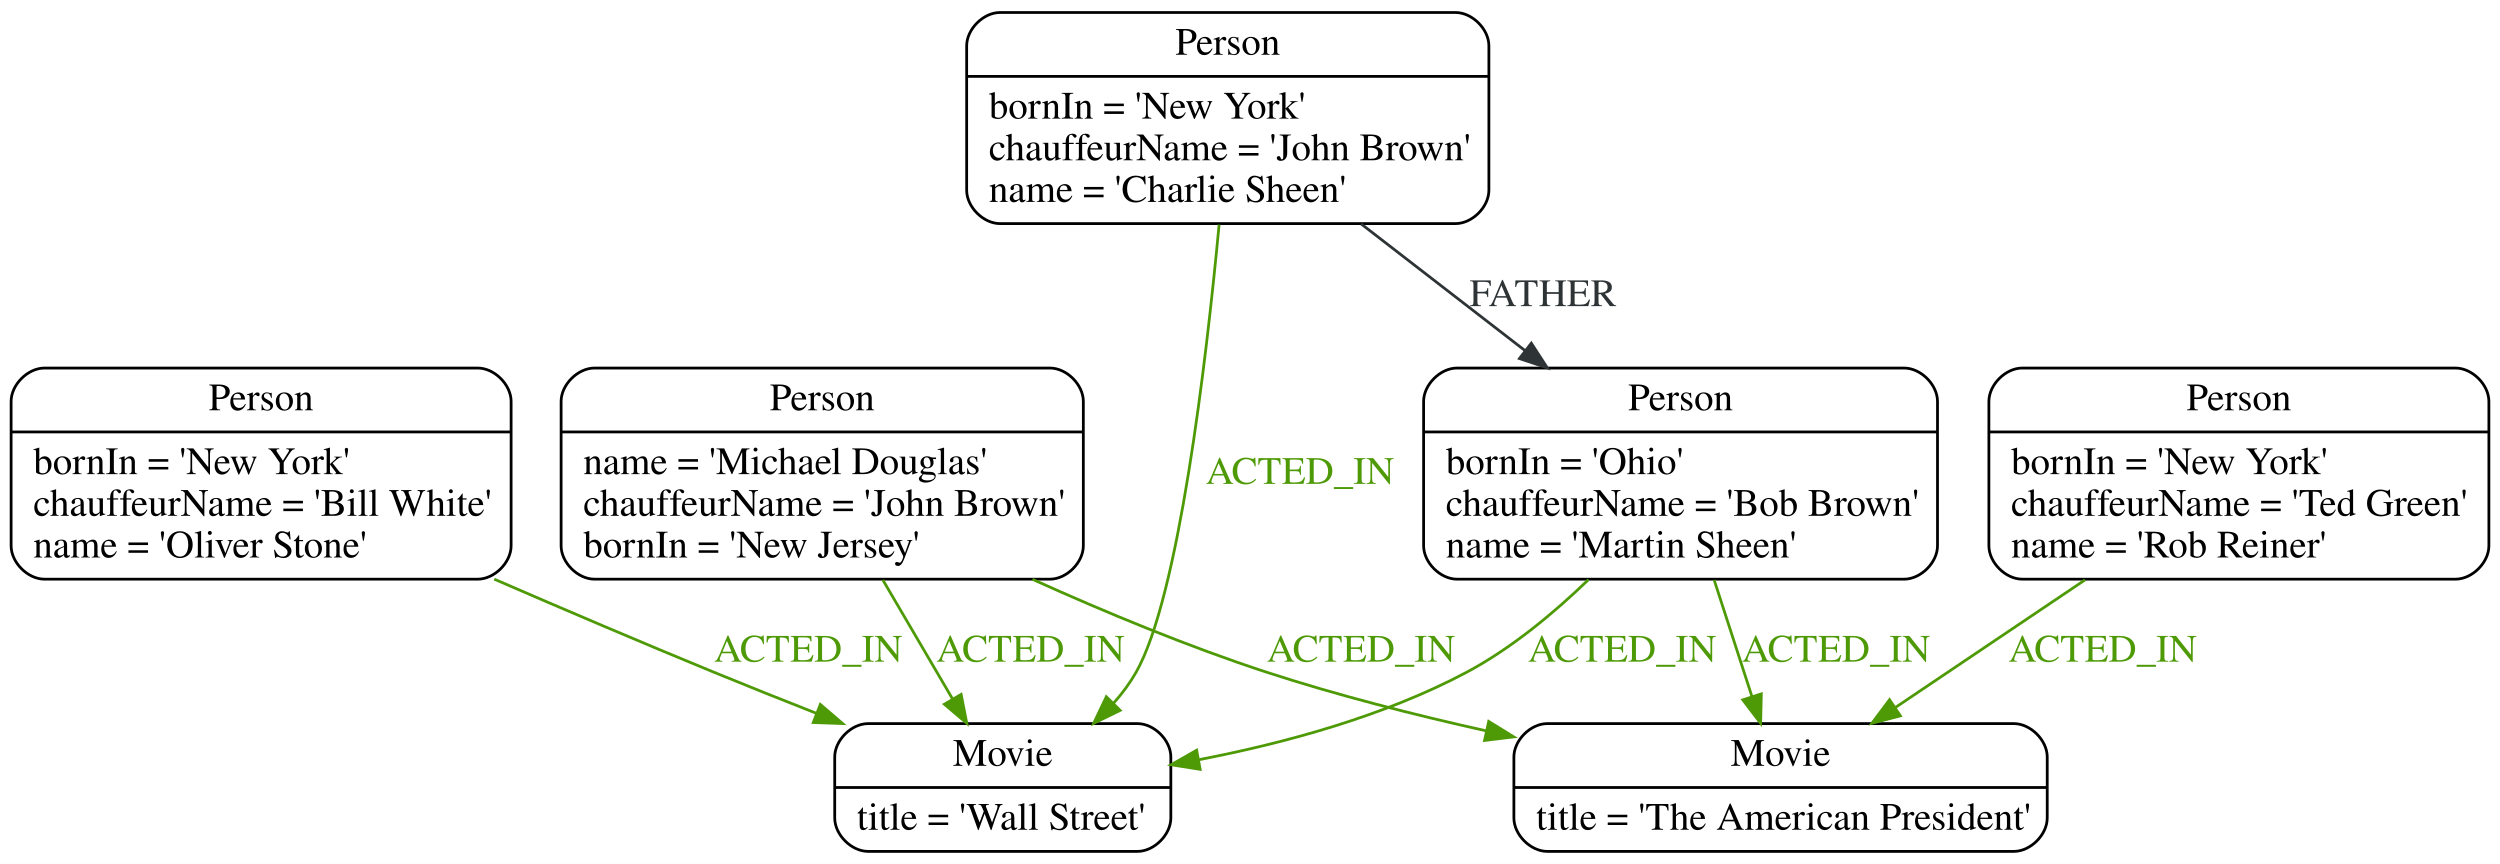
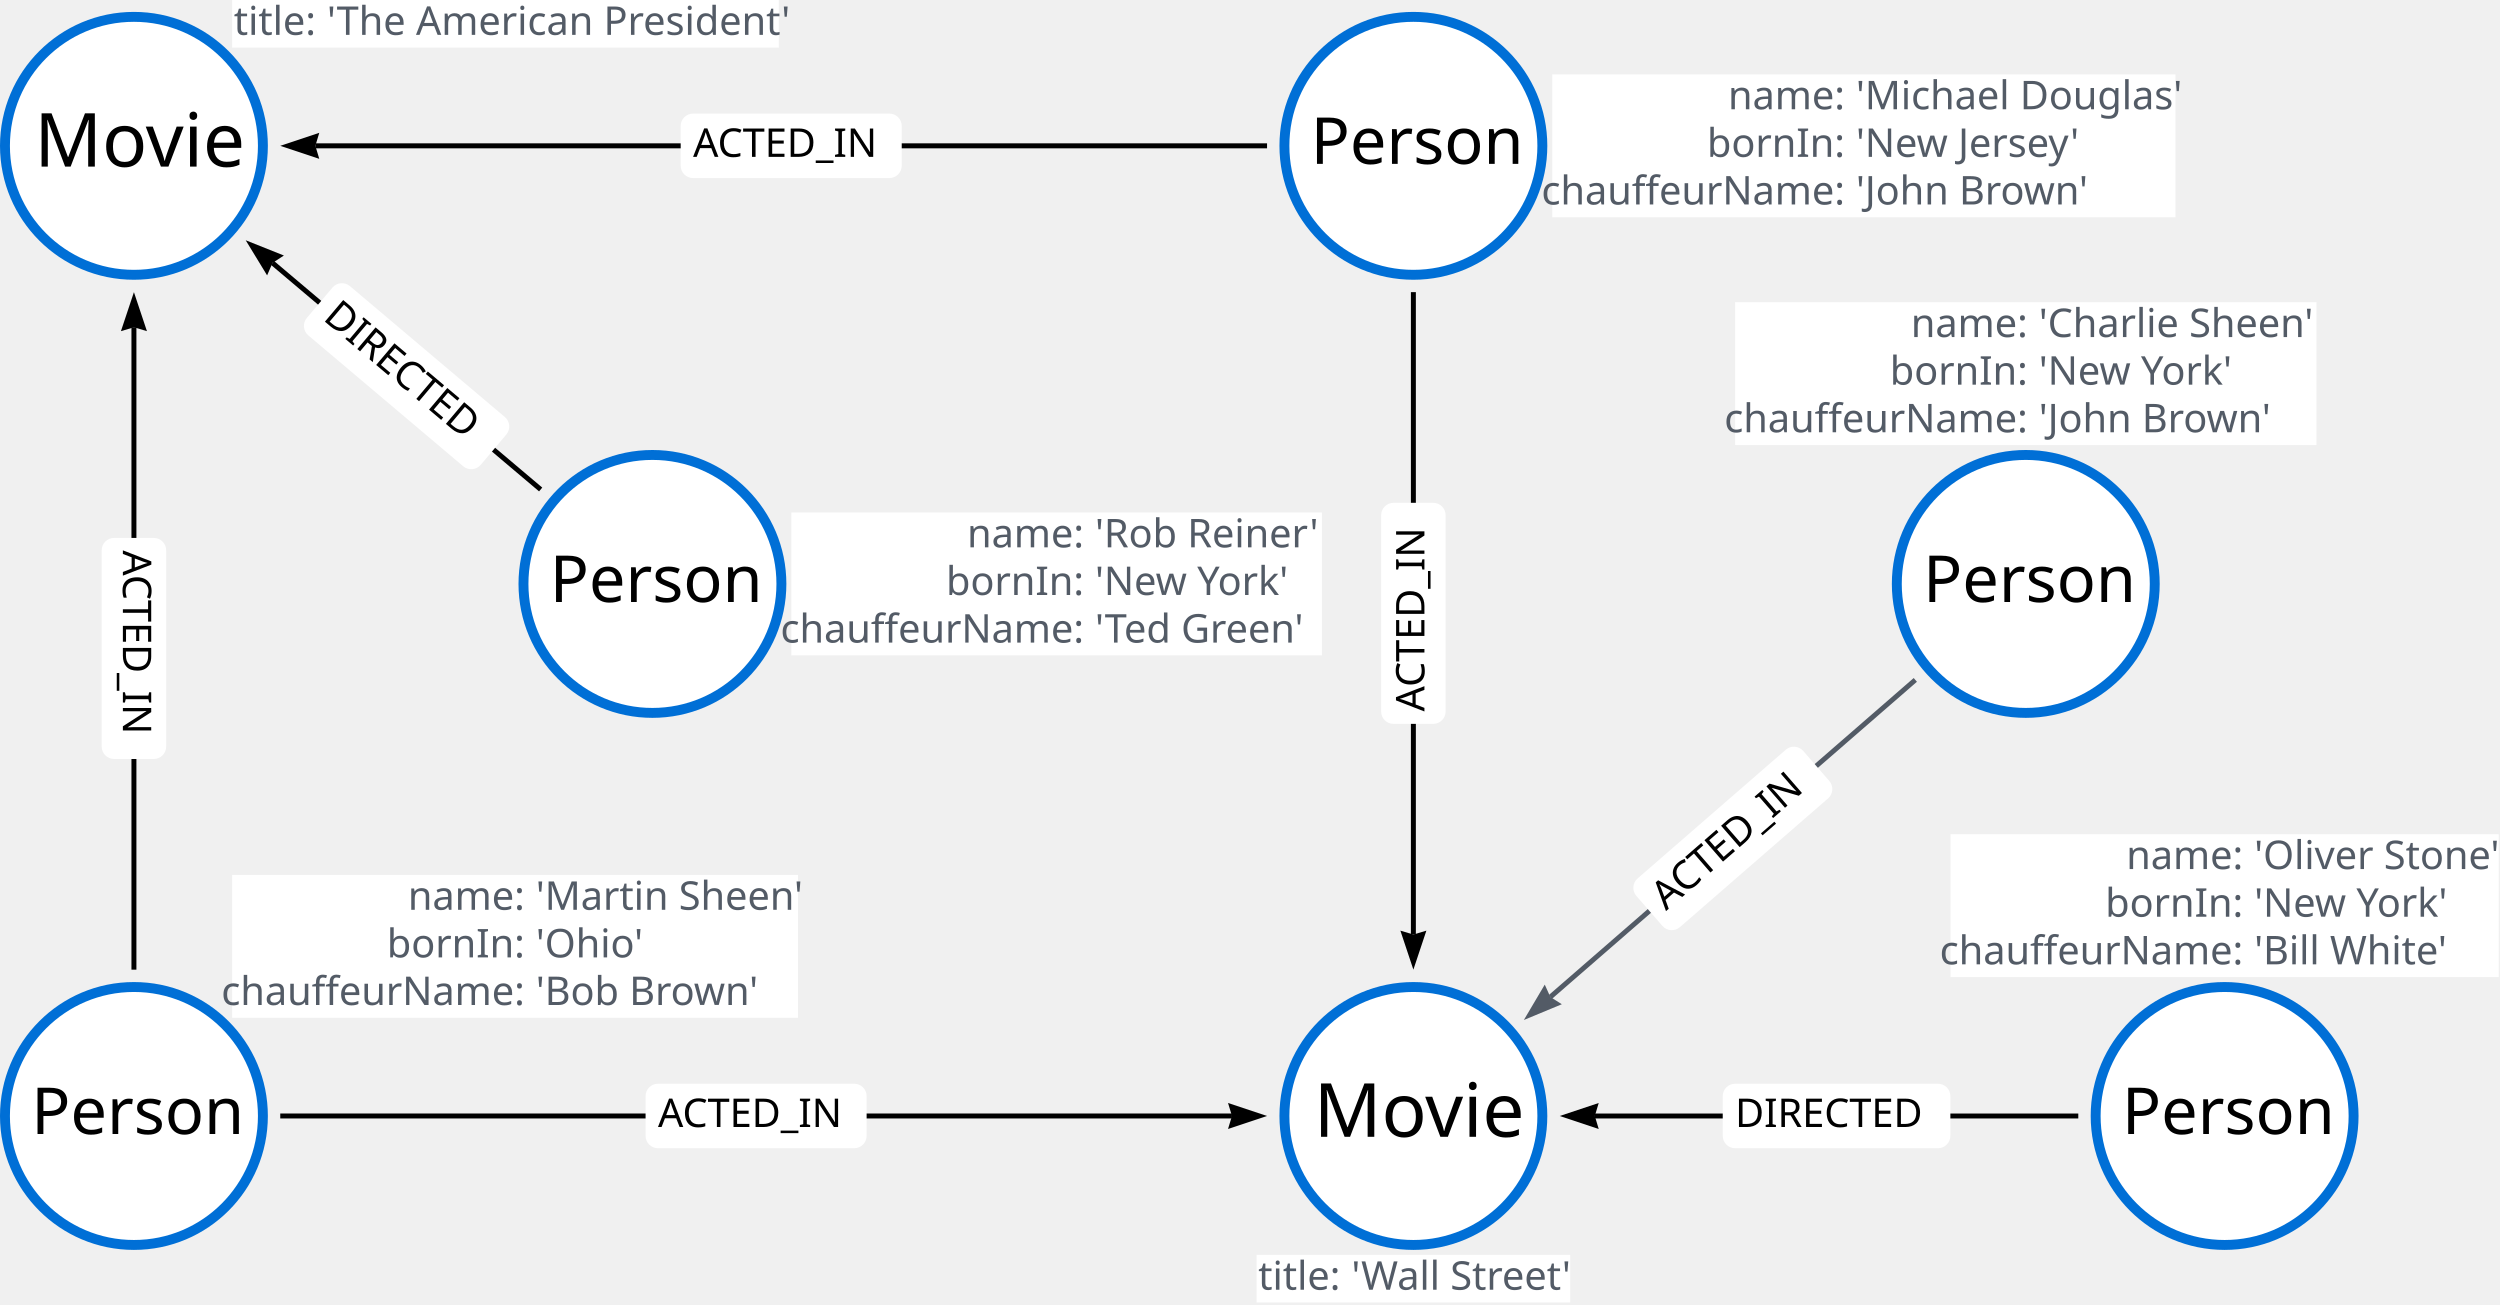
- <svg xmlns="http://www.w3.org/2000/svg" width="900pt" height="311pt" viewBox="0.00 0.00 900.00 311.00">
-   <g id="graph0" class="graph" transform="scale(1 1) rotate(0) translate(4 307)">
-     <polygon fill="white" stroke="transparent" points="-4,4 -4,-307 896,-307 896,4 -4,4" />
-     <g id="node1" class="node">
-       <path fill="none" stroke="black" d="M356,-226.5C356,-226.5 520,-226.5 520,-226.5 526,-226.5 532,-232.5 532,-238.5 532,-238.5 532,-290.5 532,-290.5 532,-296.5 526,-302.5 520,-302.5 520,-302.5 356,-302.5 356,-302.5 350,-302.5 344,-296.5 344,-290.5 344,-290.5 344,-238.5 344,-238.5 344,-232.5 350,-226.5 356,-226.5" />
-       <text text-anchor="middle" x="438" y="-287.3" font-family="Times,serif" font-size="14.00">Person</text>
-       <polyline fill="none" stroke="black" points="344,-279.5 532,-279.5 " />
-       <text text-anchor="start" x="352" y="-264.3" font-family="Times,serif" font-size="14.00">bornIn = 'New York'</text>
-       <text text-anchor="start" x="352" y="-249.3" font-family="Times,serif" font-size="14.00">chauffeurName = 'John Brown'</text>
-       <text text-anchor="start" x="352" y="-234.3" font-family="Times,serif" font-size="14.00">name = 'Charlie Sheen'</text>
-     </g>
-     <g id="node2" class="node">
-       <path fill="none" stroke="black" d="M520.5,-98.5C520.5,-98.5 681.5,-98.5 681.5,-98.5 687.5,-98.5 693.5,-104.5 693.5,-110.5 693.5,-110.5 693.5,-162.5 693.5,-162.5 693.5,-168.5 687.5,-174.5 681.5,-174.5 681.5,-174.5 520.5,-174.5 520.5,-174.5 514.5,-174.5 508.5,-168.5 508.5,-162.5 508.5,-162.5 508.5,-110.5 508.5,-110.5 508.5,-104.5 514.5,-98.5 520.5,-98.5" />
-       <text text-anchor="middle" x="601" y="-159.3" font-family="Times,serif" font-size="14.00">Person</text>
-       <polyline fill="none" stroke="black" points="508.5,-151.5 693.5,-151.5 " />
-       <text text-anchor="start" x="516.5" y="-136.3" font-family="Times,serif" font-size="14.00">bornIn = 'Ohio'</text>
-       <text text-anchor="start" x="516.5" y="-121.3" font-family="Times,serif" font-size="14.00">chauffeurName = 'Bob Brown'</text>
-       <text text-anchor="start" x="516.5" y="-106.3" font-family="Times,serif" font-size="14.00">name = 'Martin Sheen'</text>
-     </g>
-     <g id="edge1" class="edge">
-       <path fill="none" stroke="#2e3436" d="M486.02,-226.38C504.51,-212.09 525.78,-195.64 544.96,-180.82" />
-       <polygon fill="#2e3436" stroke="#2e3436" points="547.27,-183.46 553.04,-174.57 542.99,-177.92 547.27,-183.46" />
-       <text text-anchor="middle" x="551.5" y="-196.8" font-family="Times,serif" font-size="14.00" fill="#2e3436">FATHER</text>
-     </g>
-     <g id="node3" class="node">
-       <path fill="none" stroke="black" d="M308.5,-0.5C308.5,-0.5 405.5,-0.5 405.5,-0.5 411.5,-0.5 417.5,-6.5 417.5,-12.5 417.5,-12.5 417.5,-34.5 417.5,-34.5 417.5,-40.5 411.5,-46.5 405.5,-46.5 405.5,-46.5 308.5,-46.5 308.5,-46.5 302.5,-46.5 296.5,-40.5 296.5,-34.5 296.5,-34.5 296.5,-12.5 296.5,-12.5 296.5,-6.5 302.5,-0.5 308.5,-0.5" />
-       <text text-anchor="middle" x="357" y="-31.3" font-family="Times,serif" font-size="14.00">Movie</text>
-       <polyline fill="none" stroke="black" points="296.5,-23.5 417.5,-23.5 " />
-       <text text-anchor="start" x="304.5" y="-8.3" font-family="Times,serif" font-size="14.00">title = 'Wall Street'</text>
-     </g>
-     <g id="edge2" class="edge">
-       <path fill="none" stroke="#4e9a06" d="M434.88,-226.13C430.21,-176.48 420.29,-91.87 405,-65 402.76,-61.06 399.97,-57.32 396.88,-53.84" />
-       <polygon fill="#4e9a06" stroke="#4e9a06" points="399.25,-51.26 389.73,-46.62 394.28,-56.18 399.25,-51.26" />
-       <text text-anchor="middle" x="464" y="-132.8" font-family="Times,serif" font-size="14.00" fill="#4e9a06">ACTED_IN</text>
-     </g>
-     <g id="edge4" class="edge">
-       <path fill="none" stroke="#4e9a06" d="M567.89,-98.36C555.24,-86.15 540,-73.52 524,-65 494.3,-49.17 458.36,-39.43 427.43,-33.48" />
-       <polygon fill="#4e9a06" stroke="#4e9a06" points="428.05,-30.04 417.58,-31.68 426.79,-36.93 428.05,-30.04" />
-       <text text-anchor="middle" x="580" y="-68.8" font-family="Times,serif" font-size="14.00" fill="#4e9a06">ACTED_IN</text>
-     </g>
-     <g id="node4" class="node">
-       <path fill="none" stroke="black" d="M553,-0.5C553,-0.5 721,-0.5 721,-0.5 727,-0.5 733,-6.5 733,-12.5 733,-12.5 733,-34.5 733,-34.5 733,-40.5 727,-46.5 721,-46.5 721,-46.5 553,-46.5 553,-46.5 547,-46.5 541,-40.5 541,-34.5 541,-34.5 541,-12.5 541,-12.5 541,-6.5 547,-0.5 553,-0.5" />
-       <text text-anchor="middle" x="637" y="-31.3" font-family="Times,serif" font-size="14.00">Movie</text>
-       <polyline fill="none" stroke="black" points="541,-23.5 733,-23.5 " />
-       <text text-anchor="start" x="549" y="-8.3" font-family="Times,serif" font-size="14.00">title = 'The American President'</text>
-     </g>
-     <g id="edge3" class="edge">
-       <path fill="none" stroke="#4e9a06" d="M613.09,-98.23C617.52,-84.58 622.48,-69.27 626.73,-56.16" />
-       <polygon fill="#4e9a06" stroke="#4e9a06" points="630.07,-57.21 629.83,-46.62 623.41,-55.05 630.07,-57.21" />
-       <text text-anchor="middle" x="657" y="-68.8" font-family="Times,serif" font-size="14.00" fill="#4e9a06">ACTED_IN</text>
-     </g>
-     <g id="node5" class="node">
-       <path fill="none" stroke="black" d="M210,-98.5C210,-98.5 374,-98.5 374,-98.5 380,-98.5 386,-104.5 386,-110.5 386,-110.5 386,-162.5 386,-162.5 386,-168.5 380,-174.5 374,-174.5 374,-174.5 210,-174.5 210,-174.5 204,-174.5 198,-168.5 198,-162.5 198,-162.5 198,-110.5 198,-110.5 198,-104.5 204,-98.5 210,-98.5" />
-       <text text-anchor="middle" x="292" y="-159.3" font-family="Times,serif" font-size="14.00">Person</text>
-       <polyline fill="none" stroke="black" points="198,-151.5 386,-151.5 " />
-       <text text-anchor="start" x="206" y="-136.3" font-family="Times,serif" font-size="14.00">name = 'Michael Douglas'</text>
-       <text text-anchor="start" x="206" y="-121.3" font-family="Times,serif" font-size="14.00">chauffeurName = 'John Brown'</text>
-       <text text-anchor="start" x="206" y="-106.3" font-family="Times,serif" font-size="14.00">bornIn = 'New Jersey'</text>
-     </g>
-     <g id="edge5" class="edge">
-       <path fill="none" stroke="#4e9a06" d="M313.82,-98.23C321.98,-84.31 331.13,-68.67 338.91,-55.39" />
-       <polygon fill="#4e9a06" stroke="#4e9a06" points="342.01,-57.02 344.05,-46.62 335.97,-53.48 342.01,-57.02" />
-       <text text-anchor="middle" x="367" y="-68.8" font-family="Times,serif" font-size="14.00" fill="#4e9a06">ACTED_IN</text>
-     </g>
-     <g id="edge6" class="edge">
-       <path fill="none" stroke="#4e9a06" d="M367.69,-98.44C393.95,-86.59 423.86,-74.18 452,-65 477.22,-56.77 504.92,-49.71 531.04,-43.89" />
-       <polygon fill="#4e9a06" stroke="#4e9a06" points="531.94,-47.28 540.96,-41.72 530.44,-40.44 531.94,-47.28" />
-       <text text-anchor="middle" x="486" y="-68.8" font-family="Times,serif" font-size="14.00" fill="#4e9a06">ACTED_IN</text>
-     </g>
-     <g id="node6" class="node">
-       <path fill="none" stroke="black" d="M12,-98.5C12,-98.5 168,-98.5 168,-98.5 174,-98.5 180,-104.5 180,-110.5 180,-110.5 180,-162.5 180,-162.5 180,-168.5 174,-174.5 168,-174.5 168,-174.5 12,-174.5 12,-174.5 6,-174.5 0,-168.5 0,-162.5 0,-162.5 0,-110.5 0,-110.5 0,-104.5 6,-98.5 12,-98.5" />
-       <text text-anchor="middle" x="90" y="-159.3" font-family="Times,serif" font-size="14.00">Person</text>
-       <polyline fill="none" stroke="black" points="0,-151.5 180,-151.5 " />
-       <text text-anchor="start" x="8" y="-136.3" font-family="Times,serif" font-size="14.00">bornIn = 'New York'</text>
-       <text text-anchor="start" x="8" y="-121.3" font-family="Times,serif" font-size="14.00">chauffeurName = 'Bill White'</text>
-       <text text-anchor="start" x="8" y="-106.3" font-family="Times,serif" font-size="14.00">name = 'Oliver Stone'</text>
-     </g>
-     <g id="edge7" class="edge">
-       <path fill="none" stroke="#4e9a06" d="M173.93,-98.5C199.26,-87.52 227.19,-75.6 253,-65 264.93,-60.1 277.68,-55.01 290.02,-50.16" />
-       <polygon fill="#4e9a06" stroke="#4e9a06" points="291.32,-53.41 299.36,-46.51 288.77,-46.89 291.32,-53.41" />
-       <text text-anchor="middle" x="287" y="-68.8" font-family="Times,serif" font-size="14.00" fill="#4e9a06">ACTED_IN</text>
-     </g>
-     <g id="node7" class="node">
-       <path fill="none" stroke="black" d="M724,-98.5C724,-98.5 880,-98.5 880,-98.5 886,-98.5 892,-104.5 892,-110.5 892,-110.5 892,-162.5 892,-162.5 892,-168.5 886,-174.5 880,-174.5 880,-174.5 724,-174.5 724,-174.5 718,-174.5 712,-168.5 712,-162.5 712,-162.5 712,-110.5 712,-110.5 712,-104.5 718,-98.5 724,-98.5" />
-       <text text-anchor="middle" x="802" y="-159.3" font-family="Times,serif" font-size="14.00">Person</text>
-       <polyline fill="none" stroke="black" points="712,-151.5 892,-151.5 " />
-       <text text-anchor="start" x="720" y="-136.3" font-family="Times,serif" font-size="14.00">bornIn = 'New York'</text>
-       <text text-anchor="start" x="720" y="-121.3" font-family="Times,serif" font-size="14.00">chauffeurName = 'Ted Green'</text>
-       <text text-anchor="start" x="720" y="-106.3" font-family="Times,serif" font-size="14.00">name = 'Rob Reiner'</text>
-     </g>
-     <g id="edge8" class="edge">
-       <path fill="none" stroke="#4e9a06" d="M746.6,-98.23C724.32,-83.24 699.07,-66.25 678.43,-52.37" />
-       <polygon fill="#4e9a06" stroke="#4e9a06" points="680.13,-49.3 669.88,-46.62 676.23,-55.11 680.13,-49.3" />
-       <text text-anchor="middle" x="753" y="-68.8" font-family="Times,serif" font-size="14.00" fill="#4e9a06">ACTED_IN</text>
+ <svg xmlns="http://www.w3.org/2000/svg" width="1008" height="526" viewBox="0 0 1008 526">
+   <defs>
+     <style type="text/css" />
+   </defs>
+   <g transform="translate(-606.771 166.4852) scale(1)">
+     <g class="relationship">
+       <g transform="translate(1423.564 68.95387) rotate(139.0158)" stroke-width="2" stroke="#535B66">
+         <path d="M 59 0 L 253.937 0" />
+         <polygon points="-14.155,0 -15.728,5.243 0,0 -15.728,-5.243" fill="#535B66" transform="translate(268.0925 0) rotate(0)" stroke="none" />
+       </g>
+       <g transform="translate(1305.447 171.5739) rotate(319.0158) translate(0 -13)">
+         <g transform="translate(0 0)">
+           <g transform="translate(-44.5625 0)" fill="#ffffff" stroke="#000000" stroke-width="0">
+             <rect x="0" y="0" width="89.125" height="26" rx="5" ry="5" stroke="none" />
+             <text xml:space="preserve" x="5" y="17.457" stroke="none" text-anchor="left" font-family="sans-serif" font-size="16" font-weight="normal" fill="#000000">ACTED_IN</text>
+           </g>
+         </g>
+       </g>
+     </g>
+     <g class="relationship">
+       <g transform="translate(660.771 283.4776) rotate(0)" stroke-width="2" stroke="#000000">
+         <path d="M 59 0 L 442.718 0" />
+         <polygon points="-14.155,0 -15.728,5.243 0,0 -15.728,-5.243" fill="#000000" transform="translate(456.8736 0) rotate(0)" stroke="none" />
+       </g>
+       <g transform="translate(911.6302 283.4776) rotate(0) translate(0 -13)">
+         <g transform="translate(0 0)">
+           <g transform="translate(-44.5625 0)" fill="#ffffff" stroke="#000000" stroke-width="0">
+             <rect x="0" y="0" width="89.125" height="26" rx="5" ry="5" stroke="none" />
+             <text xml:space="preserve" x="5" y="17.457" stroke="none" text-anchor="left" font-family="sans-serif" font-size="16" font-weight="normal" fill="#000000">ACTED_IN</text>
+           </g>
+         </g>
+       </g>
+     </g>
+     <g class="relationship">
+       <g transform="translate(1176.645 -107.6873) rotate(90)" stroke-width="2" stroke="#000000">
+         <path d="M 59 0 L 318.01 0" />
+         <polygon points="-14.155,0 -15.728,5.243 0,0 -15.728,-5.243" fill="#000000" transform="translate(332.1649 0) rotate(0)" stroke="none" />
+       </g>
+       <g transform="translate(1176.645 80.8176) rotate(270) translate(0 -13)">
+         <g transform="translate(0 0)">
+           <g transform="translate(-44.5625 0)" fill="#ffffff" stroke="#000000" stroke-width="0">
+             <rect x="0" y="0" width="89.125" height="26" rx="5" ry="5" stroke="none" />
+             <text xml:space="preserve" x="5" y="17.457" stroke="none" text-anchor="left" font-family="sans-serif" font-size="16" font-weight="normal" fill="#000000">ACTED_IN</text>
+           </g>
+         </g>
+       </g>
+     </g>
+     <g class="relationship">
+       <g transform="translate(1503.737 283.4776) rotate(180)" stroke-width="2" stroke="#000000">
+         <path d="M 59 0 L 253.937 0" />
+         <polygon points="-14.155,0 -15.728,5.243 0,0 -15.728,-5.243" fill="#000000" transform="translate(268.0925 0) rotate(0)" stroke="none" />
+       </g>
+       <g transform="translate(1347.268 283.4776) rotate(360) translate(0 -13)">
+         <g transform="translate(0 0)">
+           <g transform="translate(-45.89062 0)" fill="#ffffff" stroke="#000000" stroke-width="0">
+             <rect x="0" y="0" width="91.781" height="26" rx="5" ry="5" stroke="none" />
+             <text xml:space="preserve" x="5" y="17.457" stroke="none" text-anchor="left" font-family="sans-serif" font-size="16" font-weight="normal" fill="#000000">DIRECTED</text>
+           </g>
+         </g>
+       </g>
+     </g>
+     <g class="relationship">
+       <g transform="translate(869.8325 68.95387) rotate(-139.8047)" stroke-width="2" stroke="#000000">
+         <path d="M 59 0 L 200.54 0" />
+         <polygon points="-14.155,0 -15.728,5.243 0,0 -15.728,-5.243" fill="#000000" transform="translate(214.6947 0) rotate(0)" stroke="none" />
+       </g>
+       <g transform="translate(770.7079 -14.79887) rotate(40.19527) translate(0 -13)">
+         <g transform="translate(0 0)">
+           <g transform="translate(-45.89062 0)" fill="#ffffff" stroke="#000000" stroke-width="0">
+             <rect x="0" y="0" width="91.781" height="26" rx="5" ry="5" stroke="none" />
+             <text xml:space="preserve" x="5" y="17.457" stroke="none" text-anchor="left" font-family="sans-serif" font-size="16" font-weight="normal" fill="#000000">DIRECTED</text>
+           </g>
+         </g>
+       </g>
+     </g>
+     <g class="relationship">
+       <g transform="translate(1176.645 -107.6873) rotate(180)" stroke-width="2" stroke="#000000">
+         <path d="M 59 0 L 442.718 0" />
+         <polygon points="-14.155,0 -15.728,5.243 0,0 -15.728,-5.243" fill="#000000" transform="translate(456.8736 0) rotate(0)" stroke="none" />
+       </g>
+       <g transform="translate(925.7853 -107.6873) rotate(360) translate(0 -13)">
+         <g transform="translate(0 0)">
+           <g transform="translate(-44.5625 0)" fill="#ffffff" stroke="#000000" stroke-width="0">
+             <rect x="0" y="0" width="89.125" height="26" rx="5" ry="5" stroke="none" />
+             <text xml:space="preserve" x="5" y="17.457" stroke="none" text-anchor="left" font-family="sans-serif" font-size="16" font-weight="normal" fill="#000000">ACTED_IN</text>
+           </g>
+         </g>
+       </g>
+     </g>
+     <g class="relationship">
+       <g transform="translate(660.771 283.4776) rotate(-90)" stroke-width="2" stroke="#000000">
+         <path d="M 59 0 L 318.01 0" />
+         <polygon points="-14.155,0 -15.728,5.243 0,0 -15.728,-5.243" fill="#000000" transform="translate(332.1649 0) rotate(0)" stroke="none" />
+       </g>
+       <g transform="translate(660.771 94.97273) rotate(90) translate(0 -13)">
+         <g transform="translate(0 0)">
+           <g transform="translate(-44.5625 0)" fill="#ffffff" stroke="#000000" stroke-width="0">
+             <rect x="0" y="0" width="89.125" height="26" rx="5" ry="5" stroke="none" />
+             <text xml:space="preserve" x="5" y="17.457" stroke="none" text-anchor="left" font-family="sans-serif" font-size="16" font-weight="normal" fill="#000000">ACTED_IN</text>
+           </g>
+         </g>
+       </g>
+     </g>
+     <g class="node">
+       <g fill="#ffffff" stroke="#006FD6" stroke-width="4">
+         <circle cx="1423.564" cy="68.954" r="52" />
+       </g>
+       <g transform="translate(1423.564 68.95387)">
+         <g transform="scale(0.6532968) translate(0 -27)">
+           <g transform="translate(0 0)">
+             <g transform="translate(-63.36914 0)">
+               <g fill="#000000" stroke="#000000" stroke-width="4" font-family="sans-serif" font-size="40" font-weight="normal">
+                 <text xml:space="preserve" x="0" y="38.143" stroke="none">Person</text>
+               </g>
+             </g>
+           </g>
+         </g>
+         <g transform="translate(3.429011037612589e-15 -113.6)">
+           <g transform="translate(0 0)">
+             <g transform="translate(-117.1992 0)" fill="white">
+               <rect x="0" y="0" width="234.398" height="57.6" rx="0" ry="0" stroke="none" />
+               <g font-family="sans-serif" font-size="16" font-weight="normal" fill="#535B66" text-anchor="end">
+                 <text xml:space="preserve" x="118" y="14.057" stroke="none">name:</text>
+                 <text xml:space="preserve" x="122.445" y="14.057" stroke="none" text-anchor="start">'Charlie Sheen'</text>
+                 <text xml:space="preserve" x="118" y="33.257" stroke="none" text-anchor="end">bornIn:</text>
+                 <text xml:space="preserve" x="122.445" y="33.257" stroke="none" text-anchor="start">'New York'</text>
+                 <text xml:space="preserve" x="118" y="52.457" stroke="none" text-anchor="end">chauffeurName:</text>
+                 <text xml:space="preserve" x="122.445" y="52.457" stroke="none" text-anchor="start">'John Brown'</text>
+               </g>
+             </g>
+           </g>
+         </g>
+       </g>
+     </g>
+     <g class="node">
+       <g fill="#ffffff" stroke="#006FD6" stroke-width="4">
+         <circle cx="660.771" cy="283.478" r="52" />
+       </g>
+       <g transform="translate(660.771 283.4776)">
+         <g transform="scale(0.6532968) translate(0 -27)">
+           <g transform="translate(0 0)">
+             <g transform="translate(-63.36914 0)">
+               <g fill="#000000" stroke="#000000" stroke-width="4" font-family="sans-serif" font-size="40" font-weight="normal">
+                 <text xml:space="preserve" x="0" y="38.143" stroke="none">Person</text>
+               </g>
+             </g>
+           </g>
+         </g>
+         <g transform="translate(39.59798 -97.19798)">
+           <g transform="translate(0 0)">
+             <g transform="translate(0 0)" fill="white">
+               <rect x="0" y="0" width="228.164" height="57.6" rx="0" ry="0" stroke="none" />
+               <g font-family="sans-serif" font-size="16" font-weight="normal" fill="#535B66" text-anchor="end">
+                 <text xml:space="preserve" x="118" y="14.057" stroke="none">name:</text>
+                 <text xml:space="preserve" x="122.445" y="14.057" stroke="none" text-anchor="start">'Martin Sheen'</text>
+                 <text xml:space="preserve" x="118" y="33.257" stroke="none" text-anchor="end">bornIn:</text>
+                 <text xml:space="preserve" x="122.445" y="33.257" stroke="none" text-anchor="start">'Ohio'</text>
+                 <text xml:space="preserve" x="118" y="52.457" stroke="none" text-anchor="end">chauffeurName:</text>
+                 <text xml:space="preserve" x="122.445" y="52.457" stroke="none" text-anchor="start">'Bob Brown'</text>
+               </g>
+             </g>
+           </g>
+         </g>
+       </g>
+     </g>
+     <g class="node">
+       <g fill="#ffffff" stroke="#006FD6" stroke-width="4">
+         <circle cx="1176.645" cy="283.478" r="52" />
+       </g>
+       <g transform="translate(1176.645 283.4776)">
+         <g transform="scale(0.7525988) translate(0 -27)">
+           <g transform="translate(0 0)">
+             <g transform="translate(-53.34961 0)">
+               <g fill="#000000" stroke="#000000" stroke-width="4" font-family="sans-serif" font-size="40" font-weight="normal">
+                 <text xml:space="preserve" x="0" y="38.143" stroke="none">Movie</text>
+               </g>
+             </g>
+           </g>
+         </g>
+         <g transform="translate(3.429011037612589e-15 56)">
+           <g transform="translate(0 0)">
+             <g transform="translate(-63.22266 0)" fill="white">
+               <rect x="0" y="0" width="126.445" height="19.2" rx="0" ry="0" stroke="none" />
+               <g font-family="sans-serif" font-size="16" font-weight="normal" fill="#535B66" text-anchor="end">
+                 <text xml:space="preserve" x="33.789" y="14.057" stroke="none">title:</text>
+                 <text xml:space="preserve" x="38.234" y="14.057" stroke="none" text-anchor="start">'Wall Street'</text>
+               </g>
+             </g>
+           </g>
+         </g>
+       </g>
+     </g>
+     <g class="node">
+       <g fill="#ffffff" stroke="#006FD6" stroke-width="4">
+         <circle cx="1176.645" cy="-107.687" r="52" />
+       </g>
+       <g transform="translate(1176.645 -107.6873)">
+         <g transform="scale(0.6532968) translate(0 -27)">
+           <g transform="translate(0 0)">
+             <g transform="translate(-63.36914 0)">
+               <g fill="#000000" stroke="#000000" stroke-width="4" font-family="sans-serif" font-size="40" font-weight="normal">
+                 <text xml:space="preserve" x="0" y="38.143" stroke="none">Person</text>
+               </g>
+             </g>
+           </g>
+         </g>
+         <g transform="translate(56 -28.8)">
+           <g transform="translate(0 0)">
+             <g transform="translate(0 0)" fill="white">
+               <rect x="0" y="0" width="251.281" height="57.6" rx="0" ry="0" stroke="none" />
+               <g font-family="sans-serif" font-size="16" font-weight="normal" fill="#535B66" text-anchor="end">
+                 <text xml:space="preserve" x="118" y="14.057" stroke="none">name:</text>
+                 <text xml:space="preserve" x="122.445" y="14.057" stroke="none" text-anchor="start">'Michael Douglas'</text>
+                 <text xml:space="preserve" x="118" y="33.257" stroke="none" text-anchor="end">bornIn:</text>
+                 <text xml:space="preserve" x="122.445" y="33.257" stroke="none" text-anchor="start">'New Jersey'</text>
+                 <text xml:space="preserve" x="118" y="52.457" stroke="none" text-anchor="end">chauffeurName:</text>
+                 <text xml:space="preserve" x="122.445" y="52.457" stroke="none" text-anchor="start">'John Brown'</text>
+               </g>
+             </g>
+           </g>
+         </g>
+       </g>
+     </g>
+     <g class="node">
+       <g fill="#ffffff" stroke="#006FD6" stroke-width="4">
+         <circle cx="1503.737" cy="283.478" r="52" />
+       </g>
+       <g transform="translate(1503.737 283.4776)">
+         <g transform="scale(0.6532968) translate(0 -27)">
+           <g transform="translate(0 0)">
+             <g transform="translate(-63.36914 0)">
+               <g fill="#000000" stroke="#000000" stroke-width="4" font-family="sans-serif" font-size="40" font-weight="normal">
+                 <text xml:space="preserve" x="0" y="38.143" stroke="none">Person</text>
+               </g>
+             </g>
+           </g>
+         </g>
+         <g transform="translate(3.429011037612589e-15 -113.6)">
+           <g transform="translate(0 0)">
+             <g transform="translate(-110.5195 0)" fill="white">
+               <rect x="0" y="0" width="221.039" height="57.6" rx="0" ry="0" stroke="none" />
+               <g font-family="sans-serif" font-size="16" font-weight="normal" fill="#535B66" text-anchor="end">
+                 <text xml:space="preserve" x="118" y="14.057" stroke="none">name:</text>
+                 <text xml:space="preserve" x="122.445" y="14.057" stroke="none" text-anchor="start">'Oliver Stone'</text>
+                 <text xml:space="preserve" x="118" y="33.257" stroke="none" text-anchor="end">bornIn:</text>
+                 <text xml:space="preserve" x="122.445" y="33.257" stroke="none" text-anchor="start">'New York'</text>
+                 <text xml:space="preserve" x="118" y="52.457" stroke="none" text-anchor="end">chauffeurName:</text>
+                 <text xml:space="preserve" x="122.445" y="52.457" stroke="none" text-anchor="start">'Bill White'</text>
+               </g>
+             </g>
+           </g>
+         </g>
+       </g>
+     </g>
+     <g class="node">
+       <g fill="#ffffff" stroke="#006FD6" stroke-width="4">
+         <circle cx="869.832" cy="68.954" r="52" />
+       </g>
+       <g transform="translate(869.8325 68.95387)">
+         <g transform="scale(0.6532968) translate(0 -27)">
+           <g transform="translate(0 0)">
+             <g transform="translate(-63.36914 0)">
+               <g fill="#000000" stroke="#000000" stroke-width="4" font-family="sans-serif" font-size="40" font-weight="normal">
+                 <text xml:space="preserve" x="0" y="38.143" stroke="none">Person</text>
+               </g>
+             </g>
+           </g>
+         </g>
+         <g transform="translate(56 -28.8)">
+           <g transform="translate(0 0)">
+             <g transform="translate(0 0)" fill="white">
+               <rect x="0" y="0" width="213.93" height="57.6" rx="0" ry="0" stroke="none" />
+               <g font-family="sans-serif" font-size="16" font-weight="normal" fill="#535B66" text-anchor="end">
+                 <text xml:space="preserve" x="118" y="14.057" stroke="none">name:</text>
+                 <text xml:space="preserve" x="122.445" y="14.057" stroke="none" text-anchor="start">'Rob Reiner'</text>
+                 <text xml:space="preserve" x="118" y="33.257" stroke="none" text-anchor="end">bornIn:</text>
+                 <text xml:space="preserve" x="122.445" y="33.257" stroke="none" text-anchor="start">'New York'</text>
+                 <text xml:space="preserve" x="118" y="52.457" stroke="none" text-anchor="end">chauffeurName:</text>
+                 <text xml:space="preserve" x="122.445" y="52.457" stroke="none" text-anchor="start">'Ted Green'</text>
+               </g>
+             </g>
+           </g>
+         </g>
+       </g>
+     </g>
+     <g class="node">
+       <g fill="#ffffff" stroke="#006FD6" stroke-width="4">
+         <circle cx="660.771" cy="-107.687" r="52" />
+       </g>
+       <g transform="translate(660.771 -107.6873)">
+         <g transform="scale(0.7525988) translate(0 -27)">
+           <g transform="translate(0 0)">
+             <g transform="translate(-53.34961 0)">
+               <g fill="#000000" stroke="#000000" stroke-width="4" font-family="sans-serif" font-size="40" font-weight="normal">
+                 <text xml:space="preserve" x="0" y="38.143" stroke="none">Movie</text>
+               </g>
+             </g>
+           </g>
+         </g>
+         <g transform="translate(39.59798 -58.79798)">
+           <g transform="translate(0 0)">
+             <g transform="translate(0 0)" fill="white">
+               <rect x="0" y="0" width="220.422" height="19.2" rx="0" ry="0" stroke="none" />
+               <g font-family="sans-serif" font-size="16" font-weight="normal" fill="#535B66" text-anchor="end">
+                 <text xml:space="preserve" x="33.789" y="14.057" stroke="none">title:</text>
+                 <text xml:space="preserve" x="38.234" y="14.057" stroke="none" text-anchor="start">'The American President'</text>
+               </g>
+             </g>
+           </g>
+         </g>
+       </g>
    </g>
  </g>
</svg>
